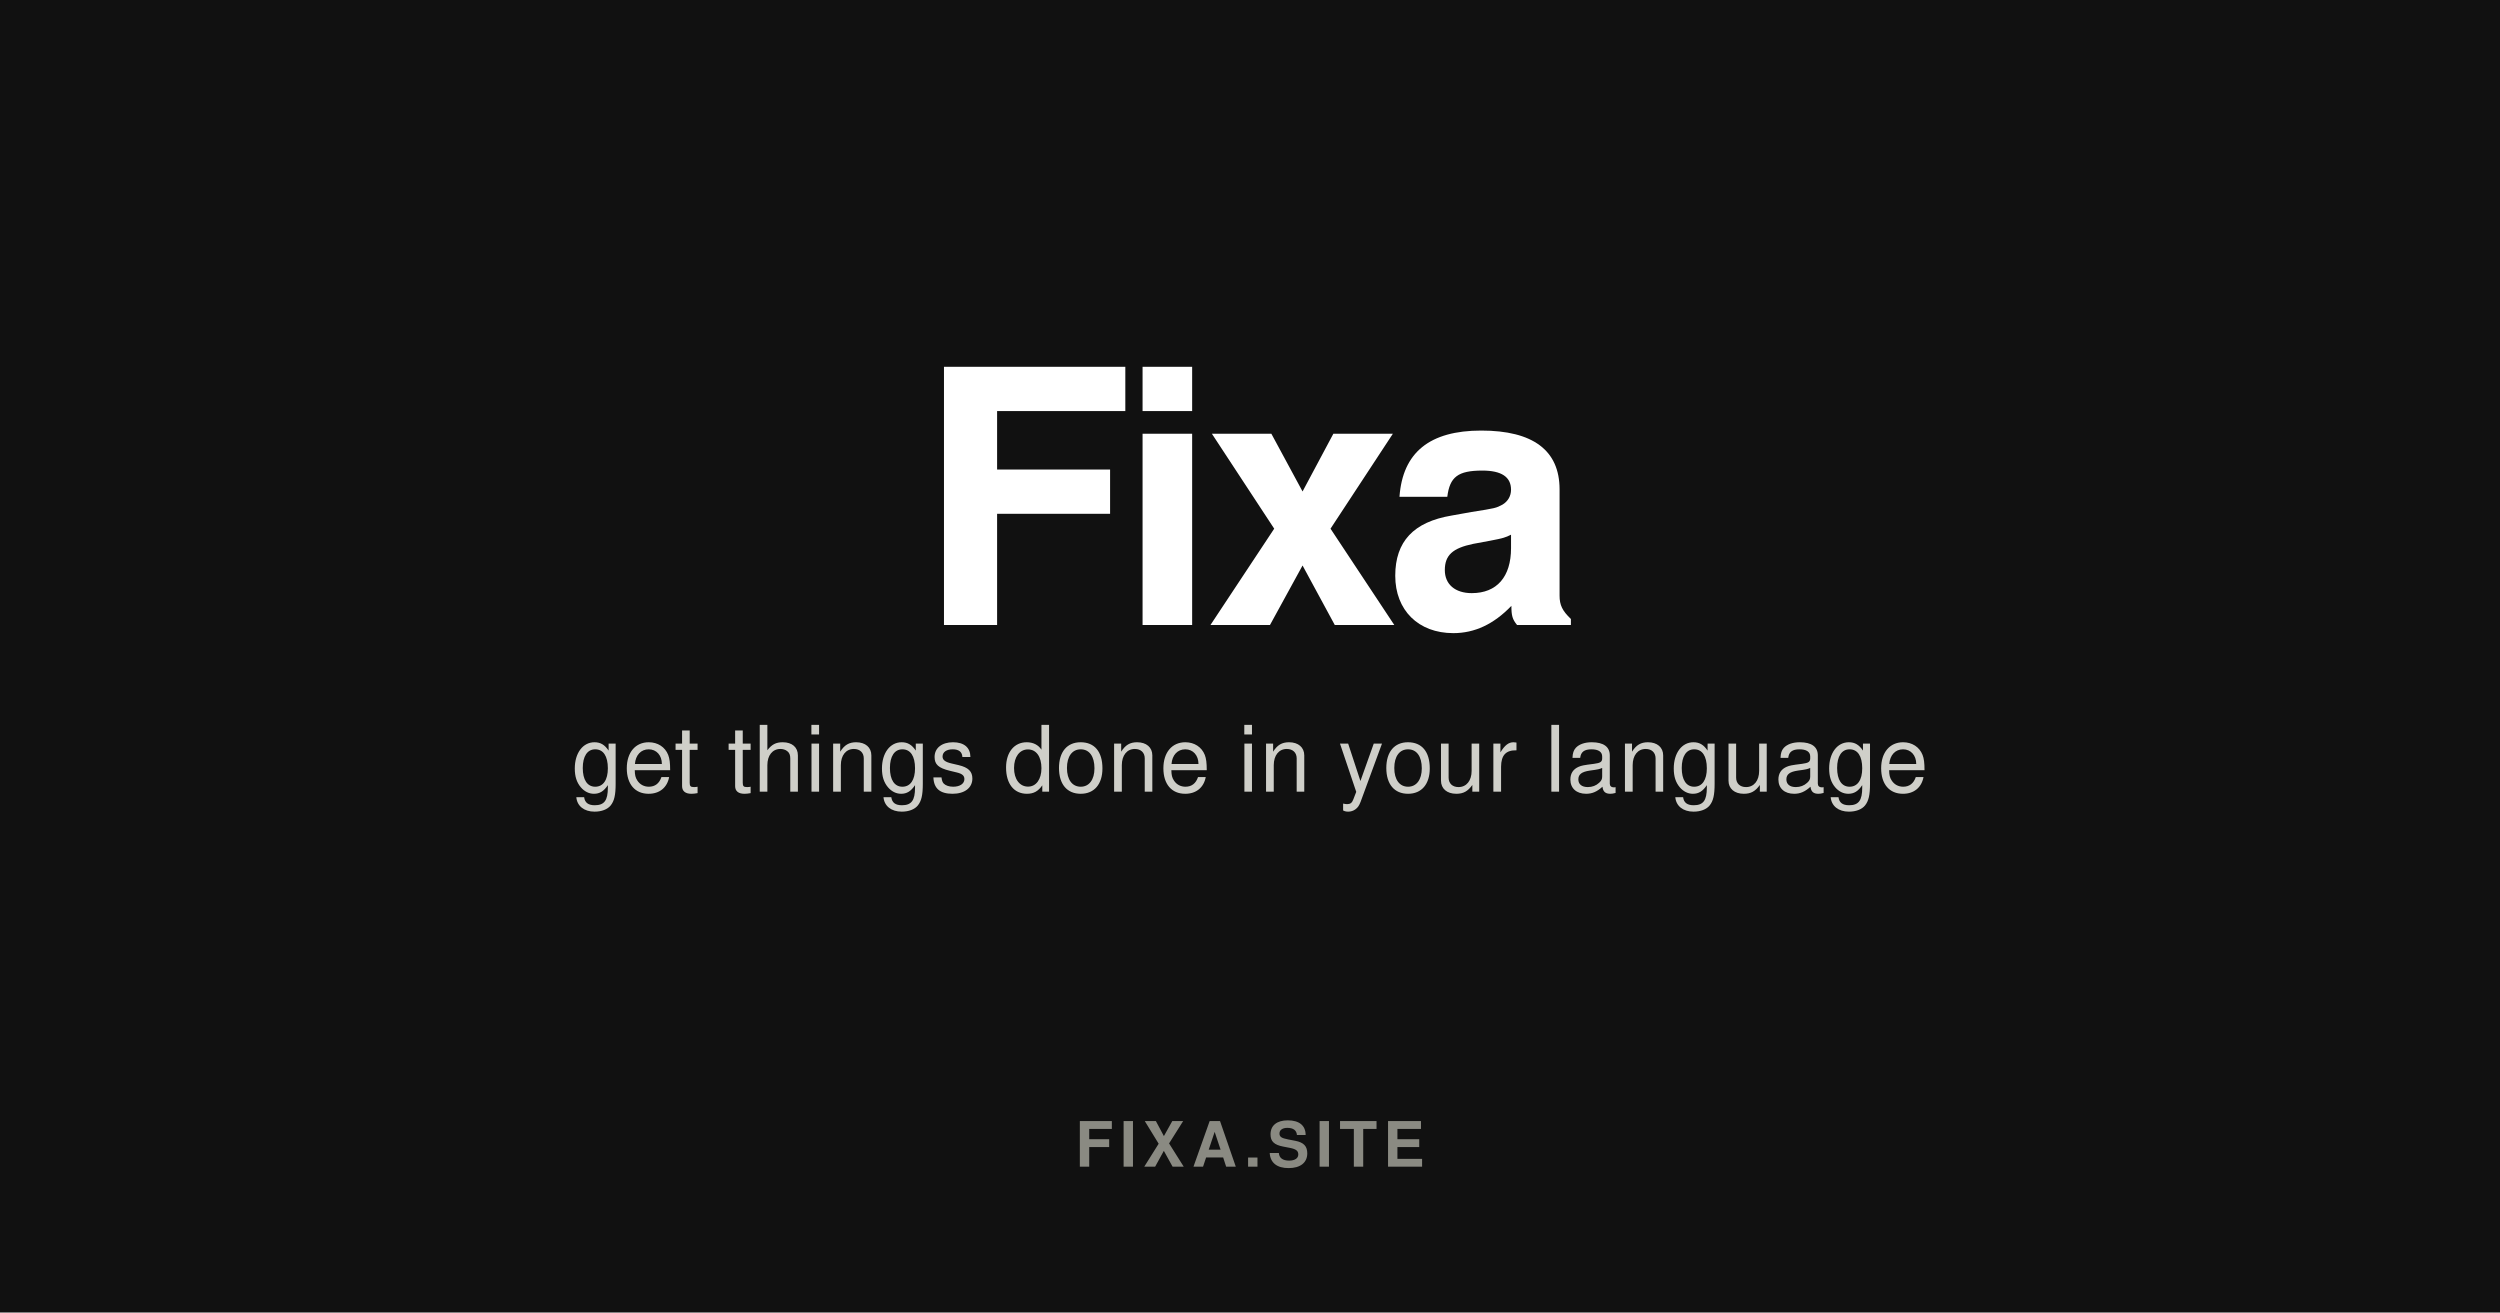
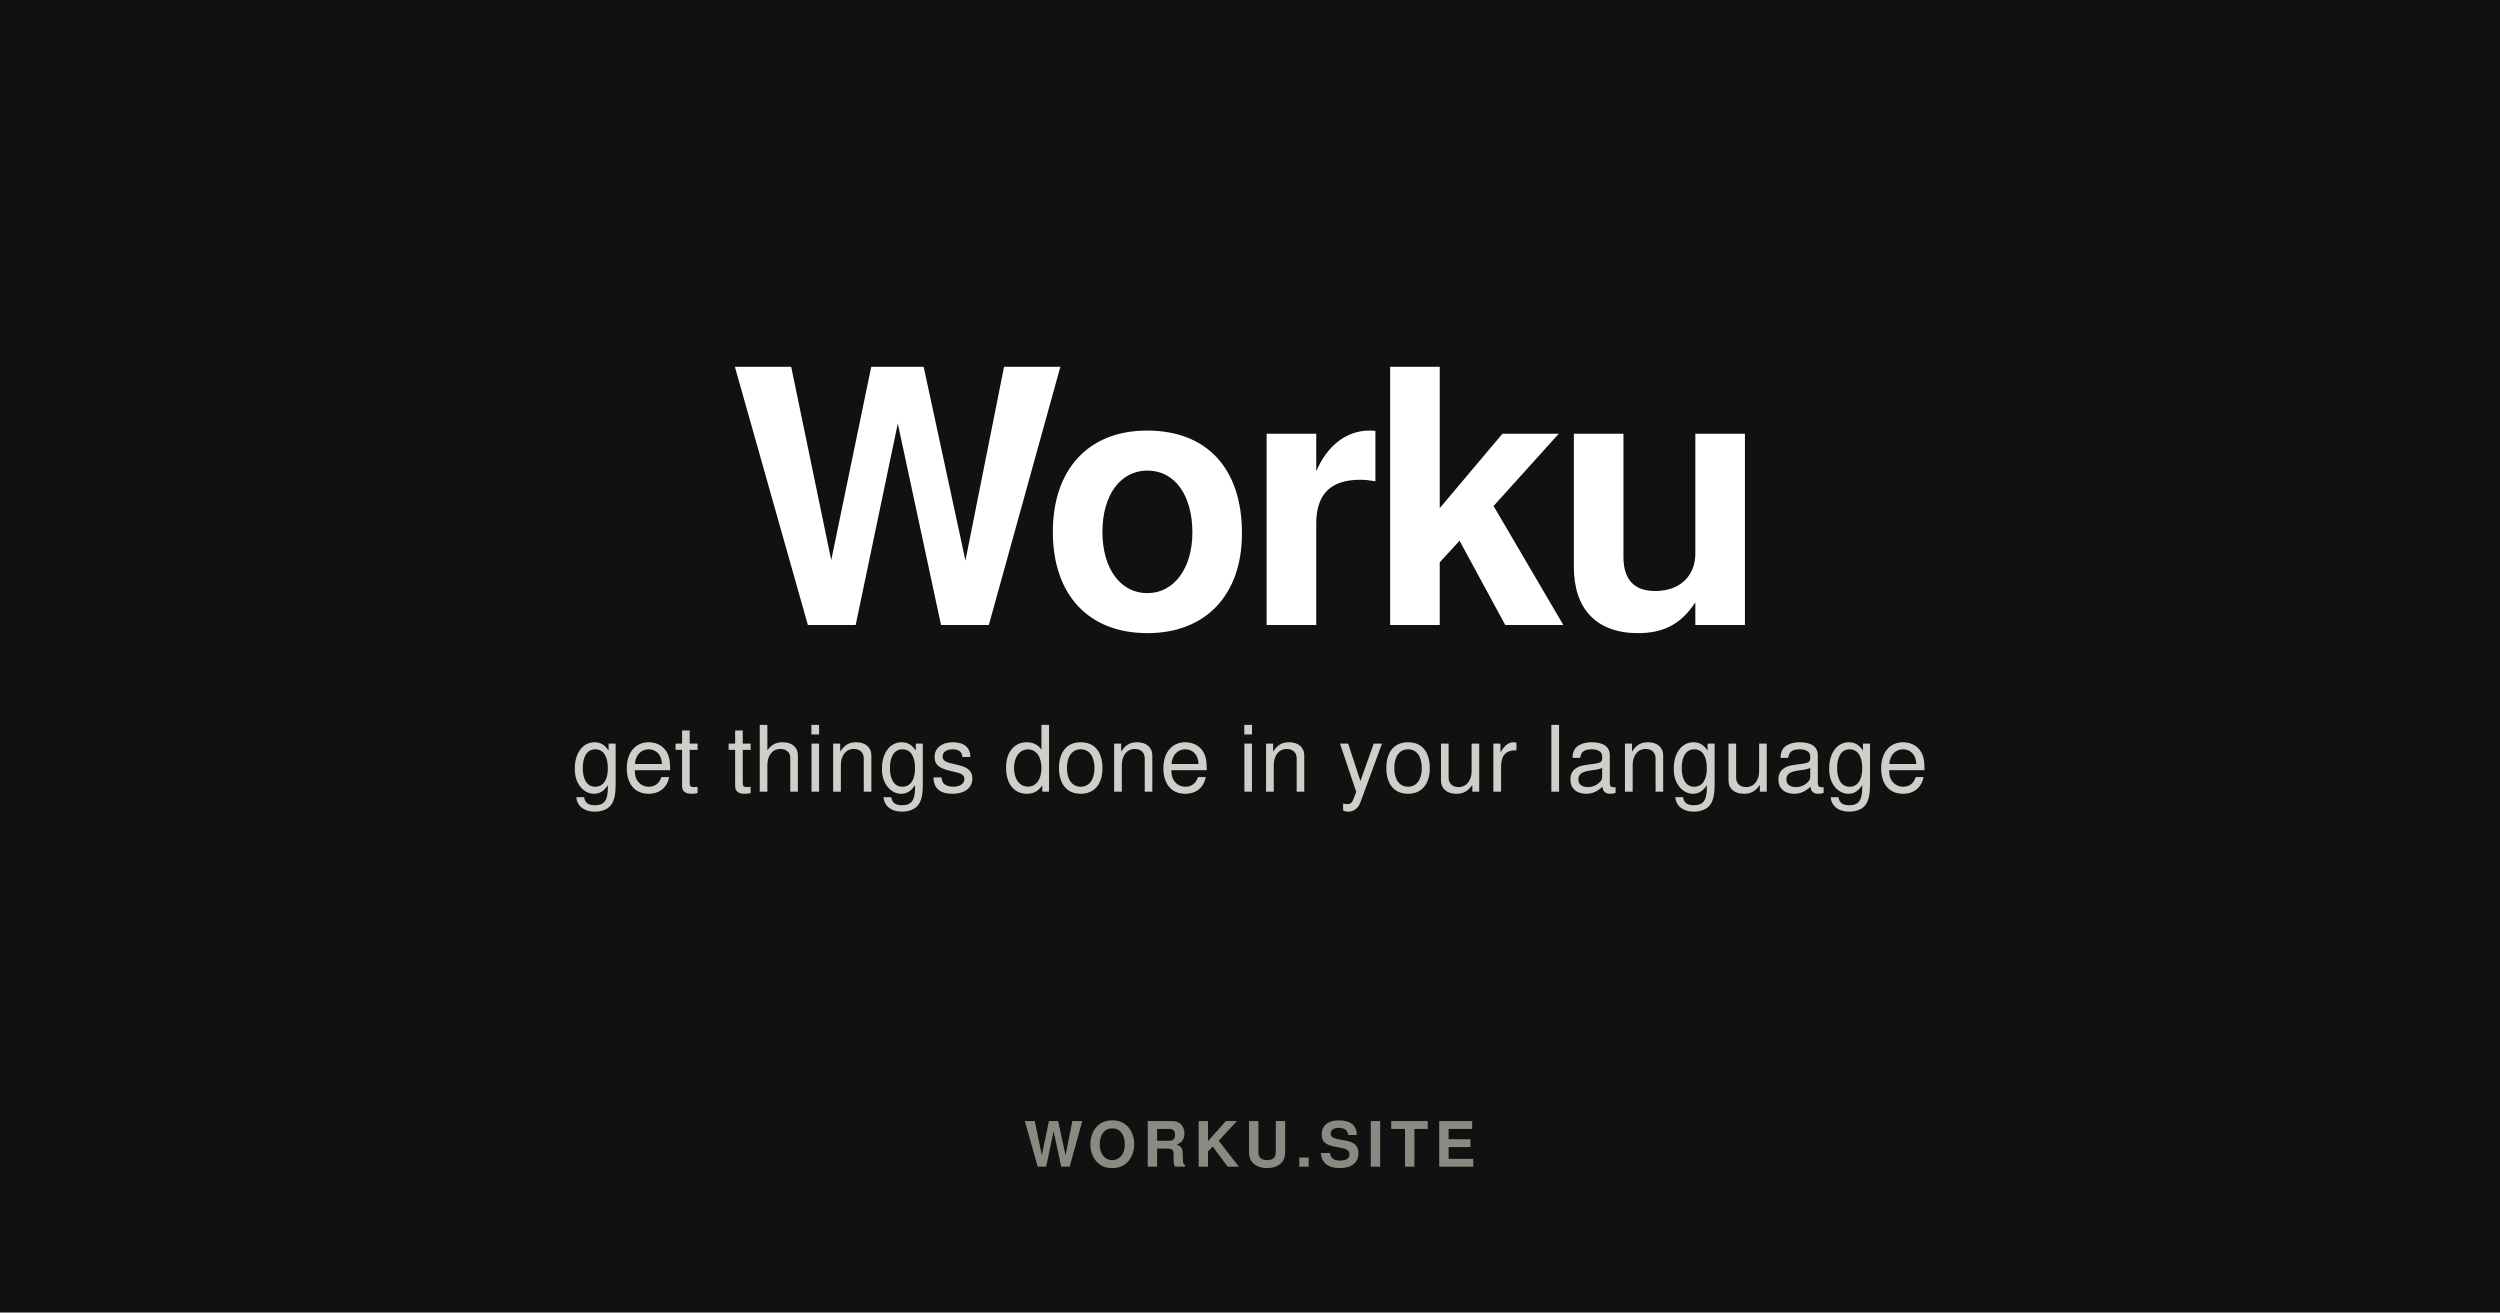
- <svg xmlns="http://www.w3.org/2000/svg" width="1200" height="630" viewBox="0 0 1200 630" role="img" aria-label="Fixa — get things done in your language">
+ <svg xmlns="http://www.w3.org/2000/svg" width="1200" height="630" viewBox="0 0 1200 630" role="img" aria-label="Worku — get things done in your language">
  <rect width="1200" height="630" fill="#111111" />
-   <text x="600" y="300" text-anchor="middle" font-family="'Segoe UI', Helvetica, Arial, sans-serif" font-size="170" font-weight="800" letter-spacing="-6" fill="#ffffff">Fixa</text>
+   <text x="600" y="300" text-anchor="middle" font-family="'Segoe UI', Helvetica, Arial, sans-serif" font-size="170" font-weight="800" letter-spacing="-6" fill="#ffffff">Worku</text>
  <text x="600" y="380" text-anchor="middle" font-family="'Segoe UI', Helvetica, Arial, sans-serif" font-size="44" font-weight="500" letter-spacing="0.5" fill="#cfcfc9">get things done in your language</text>
-   <text x="600" y="560" text-anchor="middle" font-family="'Segoe UI', Helvetica, Arial, sans-serif" font-size="30" font-weight="600" letter-spacing="3" fill="#8a8a82">FIXA.SITE</text>
+   <text x="600" y="560" text-anchor="middle" font-family="'Segoe UI', Helvetica, Arial, sans-serif" font-size="30" font-weight="600" letter-spacing="3" fill="#8a8a82">WORKU.SITE</text>
</svg>
